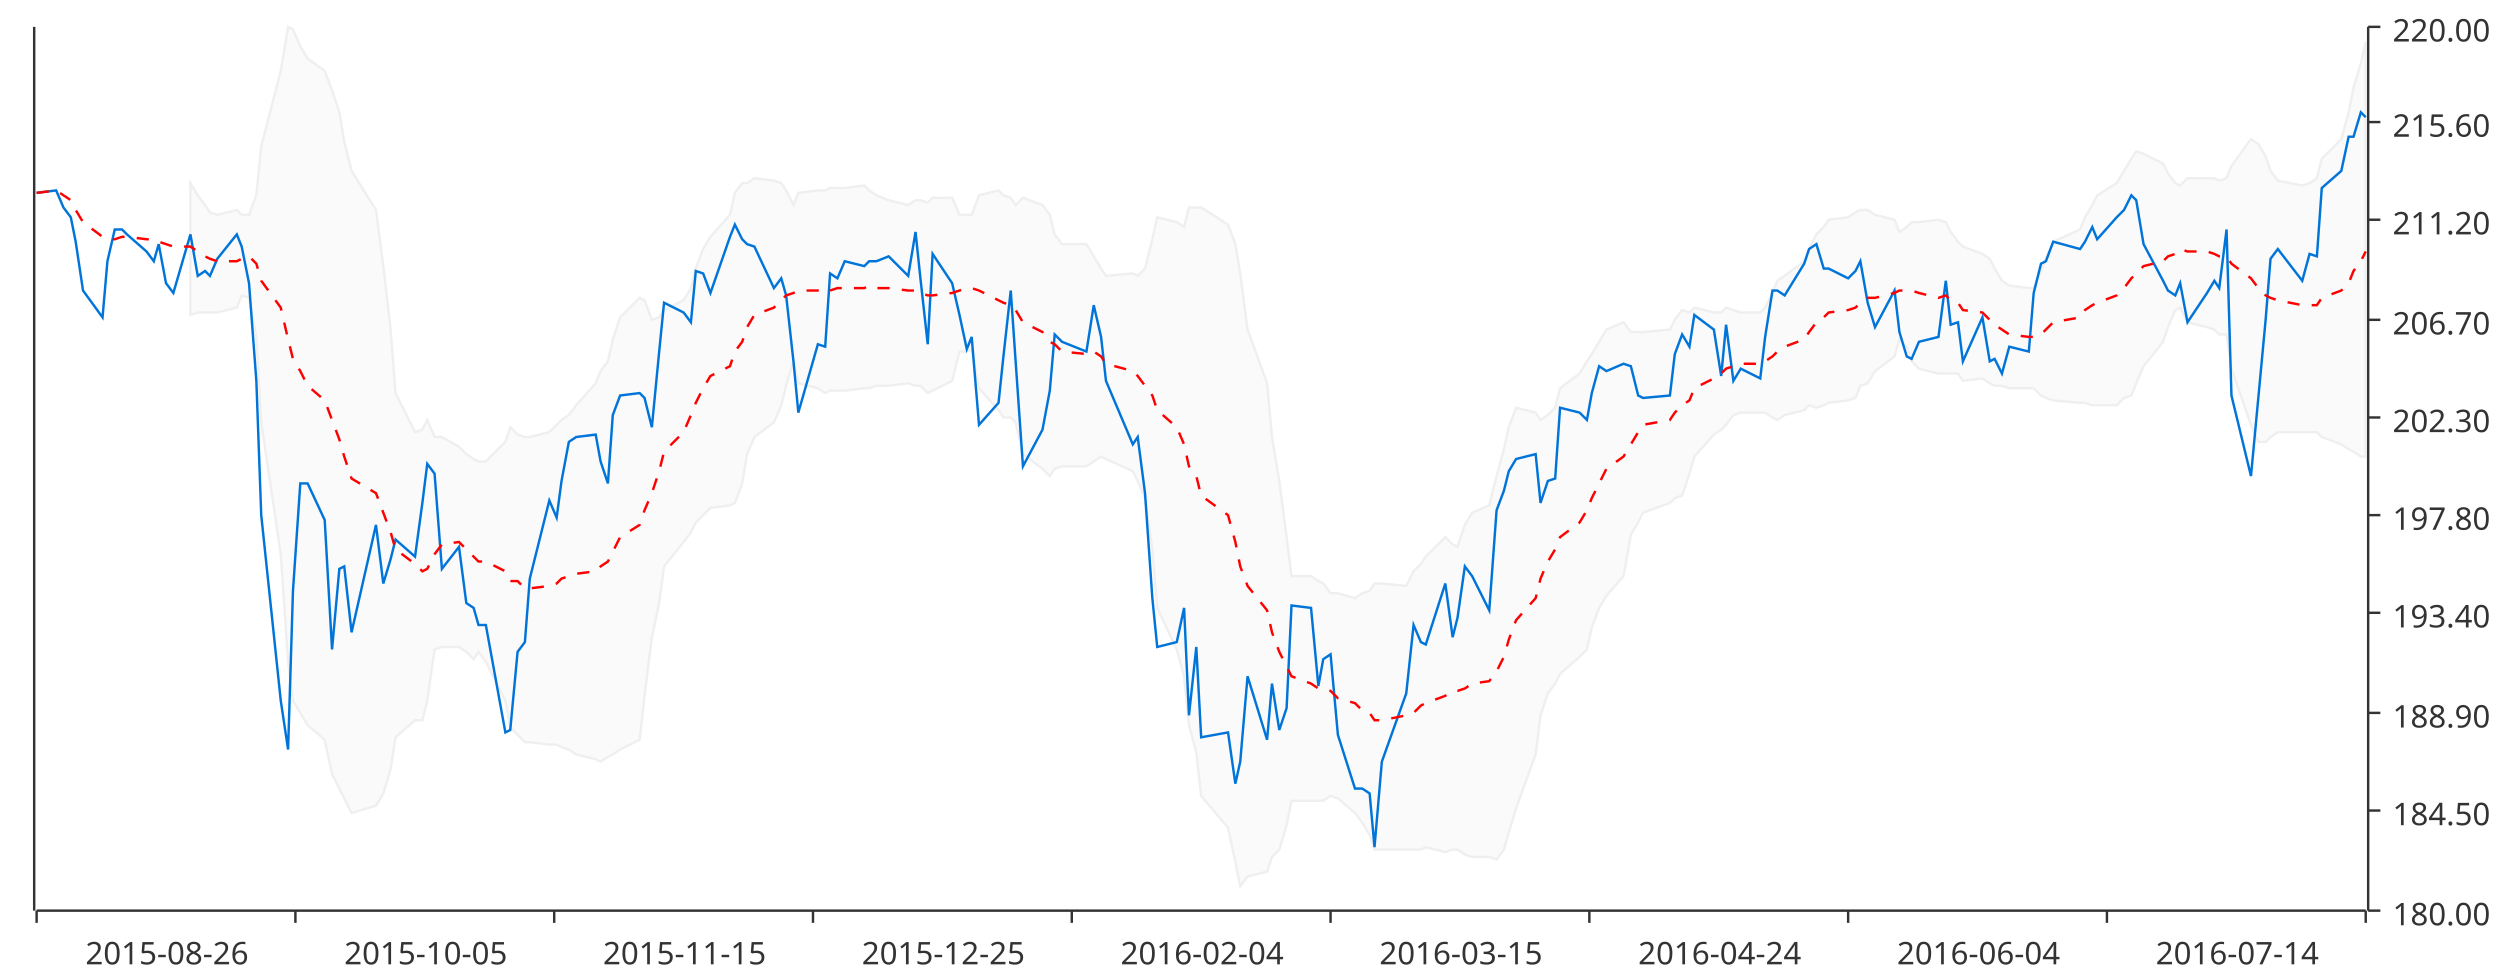
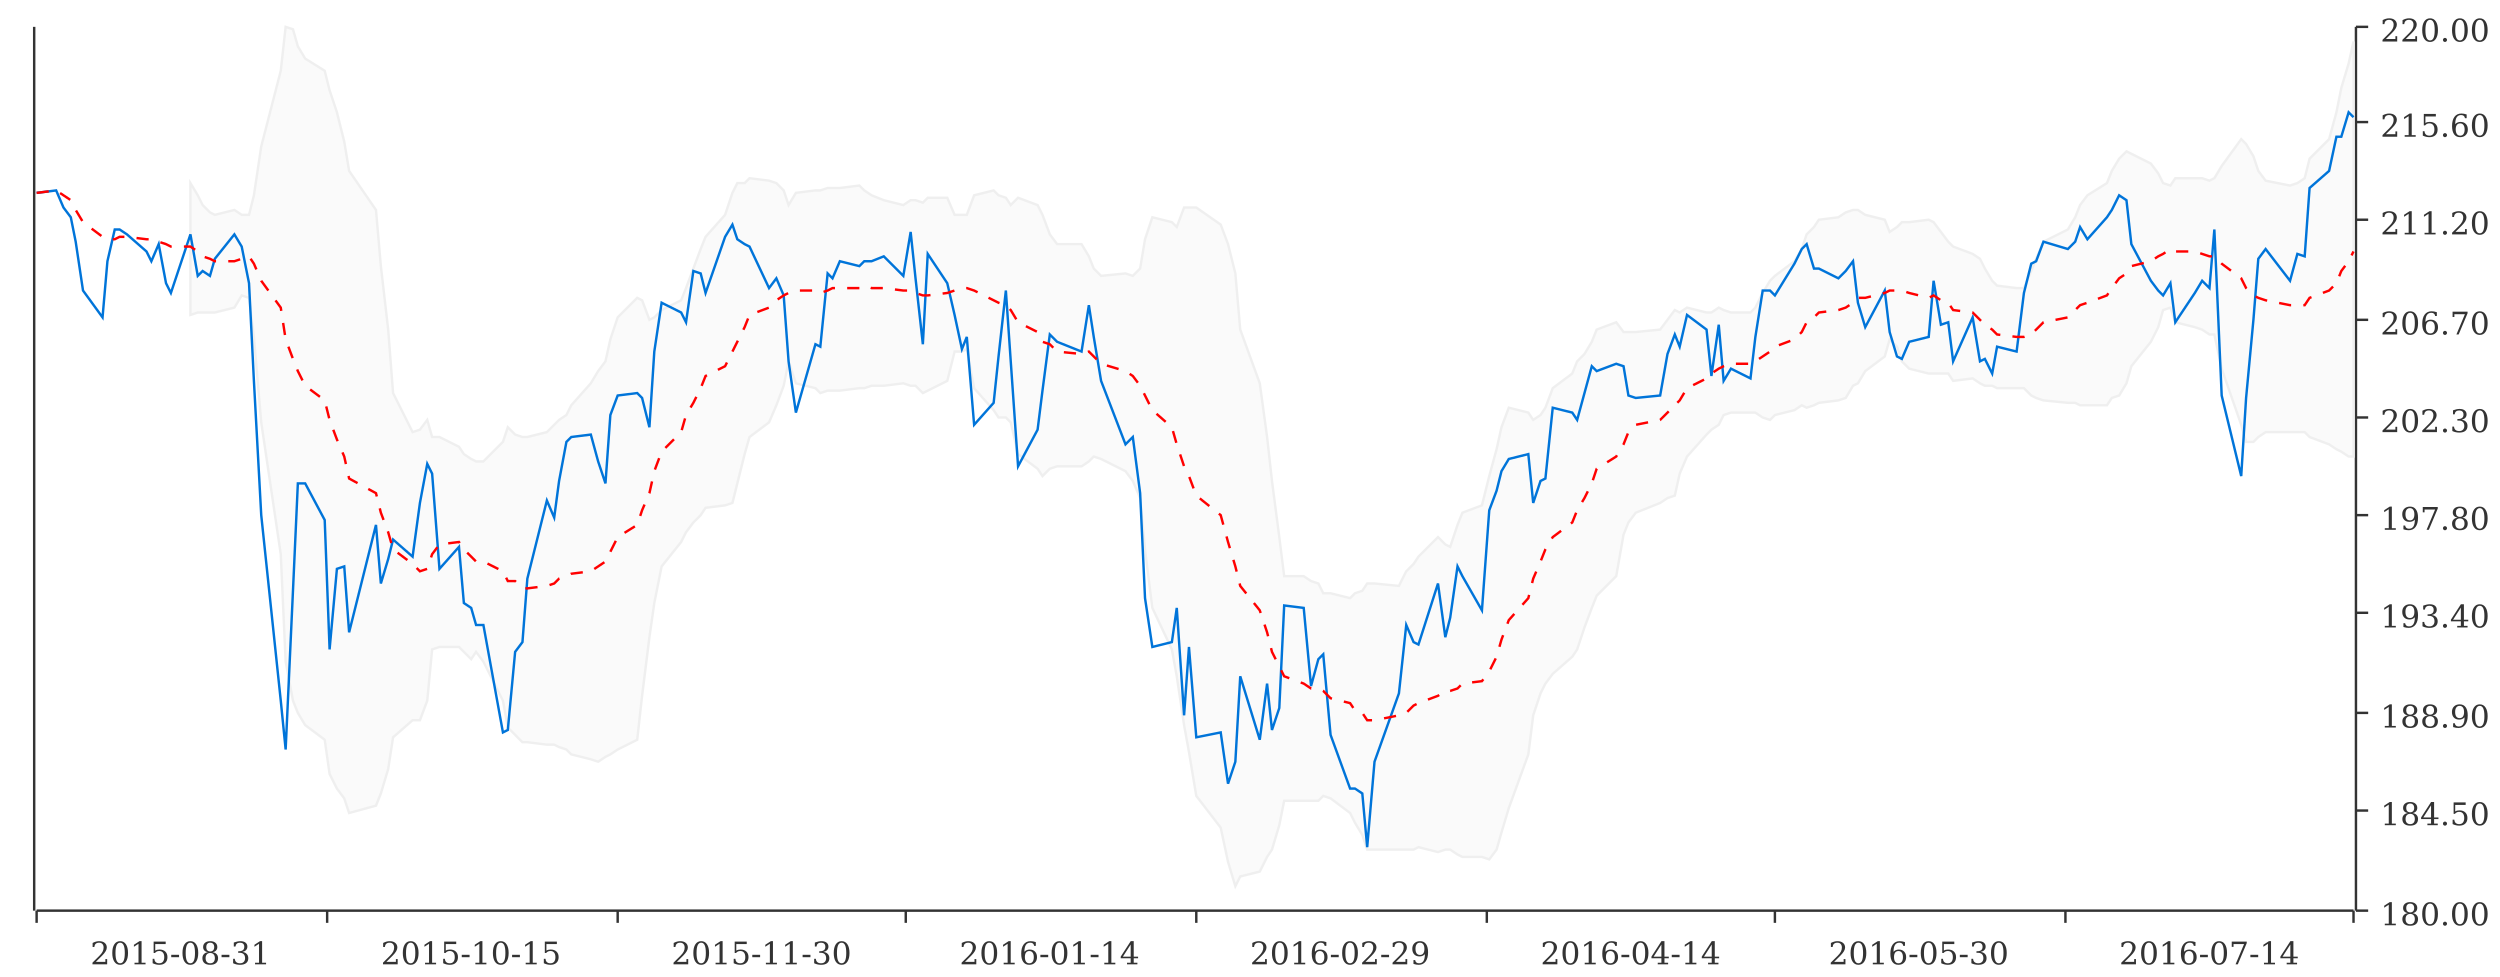
<svg xmlns="http://www.w3.org/2000/svg" width="1024" height="400">\n<path d="M 0 0 L 1024 0 L 1024 400 L 0 400 L 0 0" style="stroke-width:0;stroke:rgba(255,255,255,1.0);fill:rgba(255,255,255,1.0)" />
-   <path d="M 15 11 L 969 11 L 969 373 L 15 373 L 15 11" style="stroke-width:0;stroke:rgba(255,255,255,1.0);fill:rgba(255,255,255,1.0)" />
-   <path d="M 15 373 L 969 373" style="stroke-width:1;stroke:rgba(51,51,51,1.0);fill:none" />
+   <path d="M 15 11 L 964 11 L 964 373 L 15 373 L 15 11" style="stroke-width:0;stroke:rgba(255,255,255,1.0);fill:rgba(255,255,255,1.0)" />
+   <path d="M 15 373 L 964 373" style="stroke-width:1;stroke:rgba(51,51,51,1.0);fill:none" />
  <path d="M 15 373 L 15 378" style="stroke-width:1;stroke:rgba(51,51,51,1.0);fill:none" />
-   <path d="M 121 373 L 121 378" style="stroke-width:1;stroke:rgba(51,51,51,1.0);fill:none" />
-   <text x="35" y="395" style="stroke-width:0;stroke:none;fill:rgba(51,51,51,1.0);font-size:12.8px;font-family:'Arimo',sans-serif">2015-08-26</text>
-   <path d="M 227 373 L 227 378" style="stroke-width:1;stroke:rgba(51,51,51,1.0);fill:none" />
-   <text x="141" y="395" style="stroke-width:0;stroke:none;fill:rgba(51,51,51,1.0);font-size:12.8px;font-family:'Arimo',sans-serif">2015-10-05</text>
-   <path d="M 333 373 L 333 378" style="stroke-width:1;stroke:rgba(51,51,51,1.0);fill:none" />
-   <text x="247" y="395" style="stroke-width:0;stroke:none;fill:rgba(51,51,51,1.0);font-size:12.8px;font-family:'Arimo',sans-serif">2015-11-15</text>
-   <path d="M 439 373 L 439 378" style="stroke-width:1;stroke:rgba(51,51,51,1.0);fill:none" />
-   <text x="353" y="395" style="stroke-width:0;stroke:none;fill:rgba(51,51,51,1.0);font-size:12.8px;font-family:'Arimo',sans-serif">2015-12-25</text>
-   <path d="M 545 373 L 545 378" style="stroke-width:1;stroke:rgba(51,51,51,1.0);fill:none" />
-   <text x="459" y="395" style="stroke-width:0;stroke:none;fill:rgba(51,51,51,1.0);font-size:12.8px;font-family:'Arimo',sans-serif">2016-02-04</text>
-   <path d="M 651 373 L 651 378" style="stroke-width:1;stroke:rgba(51,51,51,1.0);fill:none" />
-   <text x="565" y="395" style="stroke-width:0;stroke:none;fill:rgba(51,51,51,1.0);font-size:12.8px;font-family:'Arimo',sans-serif">2016-03-15</text>
-   <path d="M 757 373 L 757 378" style="stroke-width:1;stroke:rgba(51,51,51,1.0);fill:none" />
-   <text x="671" y="395" style="stroke-width:0;stroke:none;fill:rgba(51,51,51,1.0);font-size:12.8px;font-family:'Arimo',sans-serif">2016-04-24</text>
-   <path d="M 863 373 L 863 378" style="stroke-width:1;stroke:rgba(51,51,51,1.0);fill:none" />
-   <text x="777" y="395" style="stroke-width:0;stroke:none;fill:rgba(51,51,51,1.0);font-size:12.8px;font-family:'Arimo',sans-serif">2016-06-04</text>
-   <path d="M 969 373 L 969 378" style="stroke-width:1;stroke:rgba(51,51,51,1.0);fill:none" />
-   <text x="883" y="395" style="stroke-width:0;stroke:none;fill:rgba(51,51,51,1.0);font-size:12.8px;font-family:'Arimo',sans-serif">2016-07-14</text>
-   <path d="M 121 373 L 121 11" style="stroke-width:0;stroke:none;fill:none" />
-   <path d="M 227 373 L 227 11" style="stroke-width:0;stroke:none;fill:none" />
-   <path d="M 333 373 L 333 11" style="stroke-width:0;stroke:none;fill:none" />
-   <path d="M 439 373 L 439 11" style="stroke-width:0;stroke:none;fill:none" />
-   <path d="M 545 373 L 545 11" style="stroke-width:0;stroke:none;fill:none" />
-   <path d="M 651 373 L 651 11" style="stroke-width:0;stroke:none;fill:none" />
-   <path d="M 757 373 L 757 11" style="stroke-width:0;stroke:none;fill:none" />
-   <path d="M 863 373 L 863 11" style="stroke-width:0;stroke:none;fill:none" />
-   <path d="M 970 373 L 970 11" style="stroke-width:1;stroke:rgba(51,51,51,1.0);fill:none" />
-   <path d="M 970 373 L 975 373" style="stroke-width:1;stroke:rgba(51,51,51,1.0);fill:none" />
-   <text x="980" y="379" style="stroke-width:0;stroke:none;fill:rgba(51,51,51,1.0);font-size:12.8px;font-family:'Arimo',sans-serif">180.00</text>
-   <path d="M 970 332 L 975 332" style="stroke-width:1;stroke:rgba(51,51,51,1.0);fill:none" />
-   <text x="980" y="338" style="stroke-width:0;stroke:none;fill:rgba(51,51,51,1.0);font-size:12.8px;font-family:'Arimo',sans-serif">184.50</text>
-   <path d="M 970 292 L 975 292" style="stroke-width:1;stroke:rgba(51,51,51,1.0);fill:none" />
-   <text x="980" y="298" style="stroke-width:0;stroke:none;fill:rgba(51,51,51,1.0);font-size:12.8px;font-family:'Arimo',sans-serif">188.90</text>
-   <path d="M 970 251 L 975 251" style="stroke-width:1;stroke:rgba(51,51,51,1.0);fill:none" />
-   <text x="980" y="257" style="stroke-width:0;stroke:none;fill:rgba(51,51,51,1.0);font-size:12.8px;font-family:'Arimo',sans-serif">193.40</text>
-   <path d="M 970 211 L 975 211" style="stroke-width:1;stroke:rgba(51,51,51,1.0);fill:none" />
-   <text x="980" y="217" style="stroke-width:0;stroke:none;fill:rgba(51,51,51,1.0);font-size:12.8px;font-family:'Arimo',sans-serif">197.80</text>
-   <path d="M 970 171 L 975 171" style="stroke-width:1;stroke:rgba(51,51,51,1.0);fill:none" />
-   <text x="980" y="177" style="stroke-width:0;stroke:none;fill:rgba(51,51,51,1.0);font-size:12.8px;font-family:'Arimo',sans-serif">202.30</text>
-   <path d="M 970 131 L 975 131" style="stroke-width:1;stroke:rgba(51,51,51,1.0);fill:none" />
-   <text x="980" y="137" style="stroke-width:0;stroke:none;fill:rgba(51,51,51,1.0);font-size:12.8px;font-family:'Arimo',sans-serif">206.70</text>
-   <path d="M 970 90 L 975 90" style="stroke-width:1;stroke:rgba(51,51,51,1.0);fill:none" />
-   <text x="980" y="96" style="stroke-width:0;stroke:none;fill:rgba(51,51,51,1.0);font-size:12.8px;font-family:'Arimo',sans-serif">211.20</text>
-   <path d="M 970 50 L 975 50" style="stroke-width:1;stroke:rgba(51,51,51,1.0);fill:none" />
-   <text x="980" y="56" style="stroke-width:0;stroke:none;fill:rgba(51,51,51,1.0);font-size:12.8px;font-family:'Arimo',sans-serif">215.60</text>
-   <path d="M 970 11 L 975 11" style="stroke-width:1;stroke:rgba(51,51,51,1.0);fill:none" />
-   <text x="980" y="17" style="stroke-width:0;stroke:none;fill:rgba(51,51,51,1.0);font-size:12.8px;font-family:'Arimo',sans-serif">220.00</text>
-   <path d="M 15 2002 L 969 2002" style="stroke-width:0;stroke:none;fill:none" />
-   <path d="M 15 332 L 969 332" style="stroke-width:0;stroke:none;fill:none" />
-   <path d="M 15 292 L 969 292" style="stroke-width:0;stroke:none;fill:none" />
-   <path d="M 15 251 L 969 251" style="stroke-width:0;stroke:none;fill:none" />
-   <path d="M 15 211 L 969 211" style="stroke-width:0;stroke:none;fill:none" />
-   <path d="M 15 171 L 969 171" style="stroke-width:0;stroke:none;fill:none" />
-   <path d="M 15 131 L 969 131" style="stroke-width:0;stroke:none;fill:none" />
-   <path d="M 15 90 L 969 90" style="stroke-width:0;stroke:none;fill:none" />
-   <path d="M 15 50 L 969 50" style="stroke-width:0;stroke:none;fill:none" />
+   <path d="M 134 373 L 134 378" style="stroke-width:1;stroke:rgba(51,51,51,1.0);fill:none" />
+   <text x="37" y="395" style="stroke-width:0;stroke:none;fill:rgba(51,51,51,1.0);font-size:12.8px;font-family:'DejaVu Serif',sans-serif">2015-08-31</text>
+   <path d="M 253 373 L 253 378" style="stroke-width:1;stroke:rgba(51,51,51,1.0);fill:none" />
+   <text x="156" y="395" style="stroke-width:0;stroke:none;fill:rgba(51,51,51,1.0);font-size:12.8px;font-family:'DejaVu Serif',sans-serif">2015-10-15</text>
+   <path d="M 371 373 L 371 378" style="stroke-width:1;stroke:rgba(51,51,51,1.0);fill:none" />
+   <text x="275" y="395" style="stroke-width:0;stroke:none;fill:rgba(51,51,51,1.0);font-size:12.8px;font-family:'DejaVu Serif',sans-serif">2015-11-30</text>
+   <path d="M 490 373 L 490 378" style="stroke-width:1;stroke:rgba(51,51,51,1.0);fill:none" />
+   <text x="393" y="395" style="stroke-width:0;stroke:none;fill:rgba(51,51,51,1.0);font-size:12.8px;font-family:'DejaVu Serif',sans-serif">2016-01-14</text>
+   <path d="M 609 373 L 609 378" style="stroke-width:1;stroke:rgba(51,51,51,1.0);fill:none" />
+   <text x="512" y="395" style="stroke-width:0;stroke:none;fill:rgba(51,51,51,1.0);font-size:12.8px;font-family:'DejaVu Serif',sans-serif">2016-02-29</text>
+   <path d="M 727 373 L 727 378" style="stroke-width:1;stroke:rgba(51,51,51,1.0);fill:none" />
+   <text x="631" y="395" style="stroke-width:0;stroke:none;fill:rgba(51,51,51,1.0);font-size:12.8px;font-family:'DejaVu Serif',sans-serif">2016-04-14</text>
+   <path d="M 846 373 L 846 378" style="stroke-width:1;stroke:rgba(51,51,51,1.0);fill:none" />
+   <text x="749" y="395" style="stroke-width:0;stroke:none;fill:rgba(51,51,51,1.0);font-size:12.8px;font-family:'DejaVu Serif',sans-serif">2016-05-30</text>
+   <path d="M 964 373 L 964 378" style="stroke-width:1;stroke:rgba(51,51,51,1.0);fill:none" />
+   <text x="868" y="395" style="stroke-width:0;stroke:none;fill:rgba(51,51,51,1.0);font-size:12.8px;font-family:'DejaVu Serif',sans-serif">2016-07-14</text>
+   <path d="M 134 373 L 134 11" style="stroke-width:0;stroke:none;fill:none" />
+   <path d="M 253 373 L 253 11" style="stroke-width:0;stroke:none;fill:none" />
+   <path d="M 371 373 L 371 11" style="stroke-width:0;stroke:none;fill:none" />
+   <path d="M 490 373 L 490 11" style="stroke-width:0;stroke:none;fill:none" />
+   <path d="M 609 373 L 609 11" style="stroke-width:0;stroke:none;fill:none" />
+   <path d="M 727 373 L 727 11" style="stroke-width:0;stroke:none;fill:none" />
+   <path d="M 846 373 L 846 11" style="stroke-width:0;stroke:none;fill:none" />
+   <path d="M 965 373 L 965 11" style="stroke-width:1;stroke:rgba(51,51,51,1.0);fill:none" />
+   <path d="M 965 373 L 970 373" style="stroke-width:1;stroke:rgba(51,51,51,1.0);fill:none" />
+   <text x="975" y="379" style="stroke-width:0;stroke:none;fill:rgba(51,51,51,1.0);font-size:12.8px;font-family:'DejaVu Serif',sans-serif">180.00</text>
+   <path d="M 965 332 L 970 332" style="stroke-width:1;stroke:rgba(51,51,51,1.0);fill:none" />
+   <text x="975" y="338" style="stroke-width:0;stroke:none;fill:rgba(51,51,51,1.0);font-size:12.8px;font-family:'DejaVu Serif',sans-serif">184.50</text>
+   <path d="M 965 292 L 970 292" style="stroke-width:1;stroke:rgba(51,51,51,1.0);fill:none" />
+   <text x="975" y="298" style="stroke-width:0;stroke:none;fill:rgba(51,51,51,1.0);font-size:12.8px;font-family:'DejaVu Serif',sans-serif">188.90</text>
+   <path d="M 965 251 L 970 251" style="stroke-width:1;stroke:rgba(51,51,51,1.0);fill:none" />
+   <text x="975" y="257" style="stroke-width:0;stroke:none;fill:rgba(51,51,51,1.0);font-size:12.8px;font-family:'DejaVu Serif',sans-serif">193.40</text>
+   <path d="M 965 211 L 970 211" style="stroke-width:1;stroke:rgba(51,51,51,1.0);fill:none" />
+   <text x="975" y="217" style="stroke-width:0;stroke:none;fill:rgba(51,51,51,1.0);font-size:12.8px;font-family:'DejaVu Serif',sans-serif">197.80</text>
+   <path d="M 965 171 L 970 171" style="stroke-width:1;stroke:rgba(51,51,51,1.0);fill:none" />
+   <text x="975" y="177" style="stroke-width:0;stroke:none;fill:rgba(51,51,51,1.0);font-size:12.8px;font-family:'DejaVu Serif',sans-serif">202.30</text>
+   <path d="M 965 131 L 970 131" style="stroke-width:1;stroke:rgba(51,51,51,1.0);fill:none" />
+   <text x="975" y="137" style="stroke-width:0;stroke:none;fill:rgba(51,51,51,1.0);font-size:12.8px;font-family:'DejaVu Serif',sans-serif">206.70</text>
+   <path d="M 965 90 L 970 90" style="stroke-width:1;stroke:rgba(51,51,51,1.0);fill:none" />
+   <text x="975" y="96" style="stroke-width:0;stroke:none;fill:rgba(51,51,51,1.0);font-size:12.8px;font-family:'DejaVu Serif',sans-serif">211.20</text>
+   <path d="M 965 50 L 970 50" style="stroke-width:1;stroke:rgba(51,51,51,1.0);fill:none" />
+   <text x="975" y="56" style="stroke-width:0;stroke:none;fill:rgba(51,51,51,1.0);font-size:12.8px;font-family:'DejaVu Serif',sans-serif">215.60</text>
+   <path d="M 965 11 L 970 11" style="stroke-width:1;stroke:rgba(51,51,51,1.0);fill:none" />
+   <text x="975" y="17" style="stroke-width:0;stroke:none;fill:rgba(51,51,51,1.0);font-size:12.8px;font-family:'DejaVu Serif',sans-serif">220.00</text>
+   <path d="M 15 2002 L 964 2002" style="stroke-width:0;stroke:none;fill:none" />
+   <path d="M 15 332 L 964 332" style="stroke-width:0;stroke:none;fill:none" />
+   <path d="M 15 292 L 964 292" style="stroke-width:0;stroke:none;fill:none" />
+   <path d="M 15 251 L 964 251" style="stroke-width:0;stroke:none;fill:none" />
+   <path d="M 15 211 L 964 211" style="stroke-width:0;stroke:none;fill:none" />
+   <path d="M 15 171 L 964 171" style="stroke-width:0;stroke:none;fill:none" />
+   <path d="M 15 131 L 964 131" style="stroke-width:0;stroke:none;fill:none" />
+   <path d="M 15 90 L 964 90" style="stroke-width:0;stroke:none;fill:none" />
+   <path d="M 15 50 L 964 50" style="stroke-width:0;stroke:none;fill:none" />
  <path d="M 14 373 L 14 11" style="stroke-width:1;stroke:rgba(51,51,51,1.0);fill:none" />
  <path d="M 14 -9223372036854775435 L 9 -9223372036854775435" style="stroke-width:1;stroke:rgba(51,51,51,1.0);fill:none" />
  <text x="-22" y="-9223372036854775429" style="stroke-width:0;stroke:none;fill:rgba(51,51,51,1.0);font-size:12.8px;font-family:'Roboto Medium',sans-serif">0.00</text>
  <path d="M 14 -9223372036854775435 L 9 -9223372036854775435" style="stroke-width:1;stroke:rgba(51,51,51,1.0);fill:none" />
  <text x="-22" y="-9223372036854775429" style="stroke-width:0;stroke:none;fill:rgba(51,51,51,1.0);font-size:12.8px;font-family:'Roboto Medium',sans-serif">0.00</text>
  <path d="M 14 -9223372036854775435 L 9 -9223372036854775435" style="stroke-width:1;stroke:rgba(51,51,51,1.0);fill:none" />
  <text x="-22" y="-9223372036854775429" style="stroke-width:0;stroke:none;fill:rgba(51,51,51,1.0);font-size:12.8px;font-family:'Roboto Medium',sans-serif">0.00</text>
  <path d="M 14 -9223372036854775435 L 9 -9223372036854775435" style="stroke-width:1;stroke:rgba(51,51,51,1.0);fill:none" />
  <text x="-22" y="-9223372036854775429" style="stroke-width:0;stroke:none;fill:rgba(51,51,51,1.0);font-size:12.8px;font-family:'Roboto Medium',sans-serif">0.00</text>
  <path d="M 14 -9223372036854775435 L 9 -9223372036854775435" style="stroke-width:1;stroke:rgba(51,51,51,1.0);fill:none" />
  <text x="-22" y="-9223372036854775429" style="stroke-width:0;stroke:none;fill:rgba(51,51,51,1.0);font-size:12.8px;font-family:'Roboto Medium',sans-serif">0.00</text>
  <path d="M 14 -9223372036854775435 L 9 -9223372036854775435" style="stroke-width:1;stroke:rgba(51,51,51,1.0);fill:none" />
  <text x="-22" y="-9223372036854775429" style="stroke-width:0;stroke:none;fill:rgba(51,51,51,1.0);font-size:12.8px;font-family:'Roboto Medium',sans-serif">0.00</text>
  <path d="M 14 -9223372036854775435 L 9 -9223372036854775435" style="stroke-width:1;stroke:rgba(51,51,51,1.0);fill:none" />
  <text x="-22" y="-9223372036854775429" style="stroke-width:0;stroke:none;fill:rgba(51,51,51,1.0);font-size:12.8px;font-family:'Roboto Medium',sans-serif">0.00</text>
  <path d="M 14 -9223372036854775435 L 9 -9223372036854775435" style="stroke-width:1;stroke:rgba(51,51,51,1.0);fill:none" />
  <text x="-22" y="-9223372036854775429" style="stroke-width:0;stroke:none;fill:rgba(51,51,51,1.0);font-size:12.8px;font-family:'Roboto Medium',sans-serif">0.00</text>
  <path d="M 14 -9223372036854775435 L 9 -9223372036854775435" style="stroke-width:1;stroke:rgba(51,51,51,1.0);fill:none" />
  <text x="-22" y="-9223372036854775429" style="stroke-width:0;stroke:none;fill:rgba(51,51,51,1.0);font-size:12.8px;font-family:'Roboto Medium',sans-serif">0.00</text>
  <path d="M 14 -9223372036854775435 L 9 -9223372036854775435" style="stroke-width:1;stroke:rgba(51,51,51,1.0);fill:none" />
  <text x="-22" y="-9223372036854775429" style="stroke-width:0;stroke:none;fill:rgba(51,51,51,1.0);font-size:12.8px;font-family:'Roboto Medium',sans-serif">0.00</text>
-   <path d="M 15 -9223372036854775435 L 969 -9223372036854775435" style="stroke-width:0;stroke:none;fill:none" />
-   <path d="M 15 -9223372036854775435 L 969 -9223372036854775435" style="stroke-width:0;stroke:none;fill:none" />
-   <path d="M 15 -9223372036854775435 L 969 -9223372036854775435" style="stroke-width:0;stroke:none;fill:none" />
-   <path d="M 15 -9223372036854775435 L 969 -9223372036854775435" style="stroke-width:0;stroke:none;fill:none" />
-   <path d="M 15 -9223372036854775435 L 969 -9223372036854775435" style="stroke-width:0;stroke:none;fill:none" />
-   <path d="M 15 -9223372036854775435 L 969 -9223372036854775435" style="stroke-width:0;stroke:none;fill:none" />
-   <path d="M 15 -9223372036854775435 L 969 -9223372036854775435" style="stroke-width:0;stroke:none;fill:none" />
-   <path d="M 15 -9223372036854775435 L 969 -9223372036854775435" style="stroke-width:0;stroke:none;fill:none" />
-   <path d="M 15 -9223372036854775435 L 969 -9223372036854775435" style="stroke-width:0;stroke:none;fill:none" />
-   <path d="M 15 79 M 23 77 M 26 74 M 29 73 M 31 70 M 34 63 M 42 59 M 44 62 M 47 64 M 50 65 M 52 66 M 60 68 M 63 69 M 65 71 M 68 71 M 71 72 M 78 75 L 81 80 L 84 84 L 86 87 L 89 88 L 97 86 L 99 88 L 102 88 L 105 80 L 107 60 L 115 29 L 118 11 L 120 12 L 123 19 L 126 24 L 133 29 L 136 37 L 139 46 L 141 58 L 144 70 L 154 86 L 157 109 L 160 135 L 162 161 L 170 177 L 173 176 L 175 172 L 178 179 L 181 179 L 188 183 L 191 186 L 194 188 L 196 189 L 199 189 L 207 181 L 209 175 L 212 178 L 215 179 L 217 179 L 225 177 L 228 174 L 230 172 L 233 170 L 236 166 L 244 157 L 246 152 L 249 148 L 251 139 L 254 130 L 262 122 L 264 123 L 267 131 L 270 130 L 272 127 L 280 123 L 283 118 L 285 110 L 288 102 L 291 97 L 299 88 L 301 79 L 304 75 L 306 75 L 309 73 L 317 74 L 320 75 L 322 78 L 325 84 L 327 79 L 335 78 L 338 78 L 340 77 L 343 77 L 346 77 L 354 76 L 356 78 L 359 80 L 364 82 L 372 84 L 375 82 L 377 82 L 380 83 L 382 81 L 390 81 L 393 88 L 396 88 L 398 88 L 401 80 L 409 78 L 411 80 L 414 81 L 416 84 L 419 81 L 427 84 L 430 88 L 432 96 L 435 100 L 445 100 L 448 105 L 451 110 L 453 113 L 464 112 L 466 113 L 469 110 L 472 98 L 474 89 L 482 91 L 485 93 L 487 85 L 490 85 L 492 85 L 503 92 L 506 100 L 508 112 L 511 135 L 519 157 L 521 179 L 524 197 L 527 220 L 529 236 L 537 236 L 540 238 L 542 239 L 545 243 L 548 243 L 555 245 L 558 243 L 561 242 L 563 239 L 566 239 L 576 240 L 579 234 L 582 231 L 584 228 L 592 220 L 595 223 L 597 224 L 600 215 L 603 210 L 610 207 L 613 195 L 616 184 L 618 175 L 621 167 L 629 169 L 631 172 L 634 170 L 637 167 L 639 159 L 647 153 L 650 148 L 652 145 L 655 140 L 658 135 L 665 132 L 668 136 L 671 136 L 673 136 L 684 135 L 686 131 L 689 127 L 692 128 L 694 126 L 702 128 L 705 128 L 707 126 L 710 127 L 713 128 L 721 128 L 723 126 L 726 120 L 728 115 L 731 113 L 739 107 L 741 102 L 744 96 L 747 93 L 749 90 L 757 89 L 760 87 L 762 86 L 765 86 L 768 88 L 776 90 L 778 95 L 781 93 L 783 91 L 786 91 L 794 90 L 797 91 L 799 95 L 802 99 L 804 101 L 812 104 L 815 106 L 817 110 L 820 115 L 823 117 L 831 118 L 833 118 L 836 111 L 838 106 L 841 99 L 852 94 L 854 89 L 857 84 L 859 80 L 867 75 L 870 70 L 873 65 L 875 62 L 878 63 L 886 67 L 888 71 L 891 75 L 893 76 L 896 73 L 904 73 L 907 73 L 909 74 L 912 73 L 914 68 L 922 57 L 925 59 L 928 64 L 930 70 L 933 74 L 943 76 L 946 75 L 949 73 L 951 65 L 959 57 L 962 46 L 964 36 L 967 26 L 969 17 L 969 187 L 969 187 L 967 187 L 964 185 L 962 184 L 959 182 L 951 179 L 949 177 L 946 177 L 943 177 L 933 177 L 930 179 L 928 181 L 925 181 L 922 174 L 914 151 L 912 137 L 909 137 L 907 135 L 904 134 L 896 132 L 893 126 L 891 127 L 888 134 L 886 140 L 878 150 L 875 157 L 873 162 L 870 163 L 867 166 L 859 166 L 857 166 L 854 165 L 852 165 L 841 164 L 838 163 L 836 162 L 833 159 L 831 159 L 823 159 L 820 158 L 817 158 L 815 157 L 812 155 L 804 156 L 802 153 L 799 153 L 797 153 L 794 153 L 786 151 L 783 148 L 781 142 L 778 139 L 776 146 L 768 152 L 765 157 L 762 158 L 760 163 L 757 164 L 749 165 L 747 166 L 744 167 L 741 166 L 739 168 L 731 170 L 728 172 L 726 171 L 723 169 L 721 169 L 713 169 L 710 170 L 707 174 L 705 176 L 702 178 L 694 187 L 692 194 L 689 203 L 686 204 L 684 206 L 673 210 L 671 214 L 668 219 L 665 236 L 658 244 L 655 249 L 652 257 L 650 266 L 647 269 L 639 276 L 637 280 L 634 284 L 631 293 L 629 309 L 621 331 L 618 341 L 616 348 L 613 352 L 610 351 L 603 351 L 600 350 L 597 348 L 595 348 L 592 349 L 584 347 L 582 348 L 579 348 L 576 348 L 566 348 L 563 348 L 561 342 L 558 337 L 555 333 L 548 327 L 545 326 L 542 328 L 540 328 L 537 328 L 529 328 L 527 338 L 524 348 L 521 351 L 519 357 L 511 359 L 508 363 L 506 353 L 503 339 L 492 326 L 490 308 L 487 297 L 485 277 L 482 266 L 474 249 L 472 225 L 469 204 L 466 197 L 464 193 L 453 188 L 451 187 L 448 189 L 445 191 L 435 191 L 432 192 L 430 195 L 427 192 L 419 186 L 416 173 L 414 171 L 411 171 L 409 168 L 401 159 L 398 143 L 396 144 L 393 144 L 390 156 L 382 160 L 380 161 L 377 158 L 375 158 L 372 157 L 364 158 L 359 158 L 356 159 L 354 159 L 346 160 L 343 160 L 340 160 L 338 161 L 335 159 L 327 157 L 325 148 L 322 158 L 320 166 L 317 173 L 309 179 L 306 186 L 304 198 L 301 206 L 299 207 L 291 208 L 288 211 L 285 214 L 283 218 L 280 222 L 272 232 L 270 247 L 267 261 L 264 285 L 262 303 L 254 307 L 251 309 L 249 310 L 246 312 L 244 311 L 236 309 L 233 307 L 230 306 L 228 305 L 225 305 L 217 304 L 215 304 L 212 301 L 209 298 L 207 287 L 199 271 L 196 267 L 194 270 L 191 267 L 188 265 L 181 265 L 178 266 L 175 287 L 173 295 L 170 295 L 162 302 L 160 315 L 157 325 L 154 330 L 144 333 L 141 327 L 139 323 L 136 317 L 133 303 L 126 297 L 123 292 L 120 287 L 118 271 L 115 227 L 107 173 L 105 138 L 102 122 L 99 121 L 97 126 L 89 128 L 86 128 L 84 128 L 81 128 L 78 129 Z" style="stroke-width:1;stroke:rgba(239,239,239,1.0);fill:rgba(239,239,239,0.3)" />
-   <path d="M 15 79 L 23 78 L 26 85 L 29 89 L 31 99 L 34 119 L 42 130 L 44 107 L 47 94 L 50 94 L 52 96 L 60 103 L 63 107 L 65 100 L 68 116 L 71 120 L 78 96 L 81 113 L 84 111 L 86 113 L 89 106 L 97 96 L 99 101 L 102 116 L 105 156 L 107 211 L 115 287 L 118 307 L 120 242 L 123 198 L 126 198 L 133 213 L 136 266 L 139 233 L 141 232 L 144 259 L 154 215 L 157 239 L 160 229 L 162 221 L 170 228 L 173 206 L 175 190 L 178 194 L 181 233 L 188 224 L 191 247 L 194 249 L 196 256 L 199 256 L 207 300 L 209 299 L 212 267 L 215 263 L 217 237 L 225 205 L 228 212 L 230 197 L 233 181 L 236 179 L 244 178 L 246 189 L 249 198 L 251 170 L 254 162 L 262 161 L 264 163 L 267 175 L 270 144 L 272 124 L 280 128 L 283 132 L 285 111 L 288 112 L 291 120 L 299 97 L 301 92 L 304 98 L 306 100 L 309 101 L 317 118 L 320 114 L 322 121 L 325 148 L 327 169 L 335 141 L 338 142 L 340 112 L 343 114 L 346 107 L 354 109 L 356 107 L 359 107 L 364 105 L 372 113 L 375 95 L 377 114 L 380 141 L 382 104 L 390 116 L 393 129 L 396 143 L 398 138 L 401 174 L 409 165 L 411 146 L 414 119 L 416 148 L 419 191 L 427 176 L 430 160 L 432 137 L 435 140 L 445 144 L 448 125 L 451 138 L 453 156 L 464 182 L 466 179 L 469 202 L 472 245 L 474 265 L 482 263 L 485 249 L 487 293 L 490 265 L 492 302 L 503 300 L 506 321 L 508 312 L 511 277 L 519 303 L 521 280 L 524 299 L 527 290 L 529 248 L 537 249 L 540 281 L 542 270 L 545 268 L 548 301 L 555 323 L 558 323 L 561 325 L 563 347 L 566 312 L 576 284 L 579 256 L 582 263 L 584 264 L 592 239 L 595 261 L 597 253 L 600 232 L 603 236 L 610 250 L 613 209 L 616 201 L 618 193 L 621 188 L 629 186 L 631 206 L 634 197 L 637 196 L 639 167 L 647 169 L 650 172 L 652 161 L 655 150 L 658 152 L 665 149 L 668 150 L 671 162 L 673 163 L 684 162 L 686 145 L 689 137 L 692 142 L 694 129 L 702 135 L 705 154 L 707 133 L 710 156 L 713 151 L 721 155 L 723 138 L 726 119 L 728 119 L 731 121 L 739 108 L 741 102 L 744 100 L 747 110 L 749 110 L 757 114 L 760 111 L 762 107 L 765 124 L 768 134 L 776 119 L 778 136 L 781 146 L 783 147 L 786 140 L 794 138 L 797 115 L 799 133 L 802 132 L 804 148 L 812 130 L 815 148 L 817 147 L 820 153 L 823 142 L 831 144 L 833 120 L 836 108 L 838 107 L 841 99 L 852 102 L 854 99 L 857 93 L 859 98 L 867 89 L 870 86 L 873 80 L 875 82 L 878 100 L 886 115 L 888 119 L 891 121 L 893 116 L 896 132 L 904 120 L 907 115 L 909 118 L 912 94 L 914 162 L 922 195 L 925 163 L 928 131 L 930 106 L 933 102 L 943 115 L 946 104 L 949 105 L 951 77 L 959 70 L 962 56 L 964 56 L 967 46 L 969 48" style="stroke-width:1;stroke:rgba(0,116,217,1.0);fill:none" />
-   <path stroke-dasharray="5.0, 5.0" d="M 15 79 L 23 78 L 26 80 L 29 82 L 31 86 L 34 91 L 42 97 L 44 98 L 47 98 L 50 97 L 52 97 L 60 98 L 63 98 L 65 99 L 68 100 L 71 101 L 78 101 L 81 103 L 84 105 L 86 106 L 89 107 L 97 107 L 99 106 L 102 105 L 105 108 L 107 115 L 115 126 L 118 139 L 120 147 L 123 152 L 126 158 L 133 164 L 136 172 L 139 180 L 141 187 L 144 196 L 154 202 L 157 210 L 160 218 L 162 225 L 170 231 L 173 234 L 175 233 L 178 227 L 181 223 L 188 222 L 191 225 L 194 228 L 196 230 L 199 230 L 207 234 L 209 238 L 212 238 L 215 241 L 217 241 L 225 240 L 228 239 L 230 237 L 233 236 L 236 235 L 244 234 L 246 232 L 249 230 L 251 226 L 254 220 L 262 215 L 264 209 L 267 202 L 270 193 L 272 185 L 280 177 L 283 170 L 285 165 L 288 159 L 291 154 L 299 150 L 301 144 L 304 140 L 306 134 L 309 129 L 317 126 L 320 123 L 322 121 L 325 120 L 327 119 L 335 119 L 338 120 L 340 119 L 343 118 L 346 118 L 354 118 L 356 117 L 359 118 L 364 118 L 372 119 L 375 119 L 377 120 L 380 121 L 382 121 L 390 120 L 393 119 L 396 118 L 398 118 L 401 119 L 409 123 L 411 124 L 414 125 L 416 127 L 419 132 L 427 136 L 430 140 L 432 141 L 435 144 L 445 145 L 448 144 L 451 146 L 453 149 L 464 152 L 466 154 L 469 158 L 472 162 L 474 168 L 482 175 L 485 182 L 487 191 L 490 195 L 492 203 L 503 211 L 506 222 L 508 232 L 511 240 L 519 250 L 521 259 L 524 267 L 527 273 L 529 277 L 537 280 L 540 282 L 542 282 L 545 283 L 548 286 L 555 288 L 558 291 L 561 292 L 563 295 L 566 295 L 576 293 L 579 292 L 582 289 L 584 288 L 592 285 L 595 283 L 597 283 L 600 282 L 603 280 L 610 279 L 613 275 L 616 269 L 618 262 L 621 254 L 629 245 L 631 237 L 634 230 L 637 225 L 639 220 L 647 214 L 650 209 L 652 204 L 655 198 L 658 192 L 665 187 L 668 182 L 671 177 L 673 174 L 684 172 L 686 169 L 689 166 L 692 164 L 694 159 L 702 155 L 705 153 L 707 151 L 710 150 L 713 149 L 721 149 L 723 148 L 726 146 L 728 144 L 731 142 L 739 139 L 741 136 L 744 132 L 747 130 L 749 128 L 757 127 L 760 126 L 762 124 L 765 122 L 768 122 L 776 120 L 778 119 L 781 119 L 783 119 L 786 120 L 794 122 L 797 121 L 799 123 L 802 124 L 804 127 L 812 128 L 815 131 L 817 133 L 820 135 L 823 137 L 831 138 L 833 138 L 836 137 L 838 135 L 841 132 L 852 130 L 854 127 L 857 125 L 859 124 L 867 121 L 870 118 L 873 114 L 875 112 L 878 109 L 886 107 L 888 105 L 891 104 L 893 102 L 896 103 L 904 103 L 907 104 L 909 105 L 912 105 L 914 108 L 922 114 L 925 118 L 928 121 L 930 122 L 933 123 L 943 125 L 946 125 L 949 125 L 951 122 L 959 119 L 962 116 L 964 111 L 967 107 L 969 103" style="stroke-width:1;stroke:rgba(255,0,0,1.0);fill:none" />
+   <path d="M 15 -9223372036854775435 L 964 -9223372036854775435" style="stroke-width:0;stroke:none;fill:none" />
+   <path d="M 15 -9223372036854775435 L 964 -9223372036854775435" style="stroke-width:0;stroke:none;fill:none" />
+   <path d="M 15 -9223372036854775435 L 964 -9223372036854775435" style="stroke-width:0;stroke:none;fill:none" />
+   <path d="M 15 -9223372036854775435 L 964 -9223372036854775435" style="stroke-width:0;stroke:none;fill:none" />
+   <path d="M 15 -9223372036854775435 L 964 -9223372036854775435" style="stroke-width:0;stroke:none;fill:none" />
+   <path d="M 15 -9223372036854775435 L 964 -9223372036854775435" style="stroke-width:0;stroke:none;fill:none" />
+   <path d="M 15 -9223372036854775435 L 964 -9223372036854775435" style="stroke-width:0;stroke:none;fill:none" />
+   <path d="M 15 -9223372036854775435 L 964 -9223372036854775435" style="stroke-width:0;stroke:none;fill:none" />
+   <path d="M 15 -9223372036854775435 L 964 -9223372036854775435" style="stroke-width:0;stroke:none;fill:none" />
+   <path d="M 15 79 M 23 77 M 26 74 M 29 73 M 31 70 M 34 63 M 42 59 M 44 62 M 47 64 M 49 65 M 52 66 M 60 68 M 62 69 M 65 71 M 68 71 M 70 72 M 78 75 L 81 80 L 83 84 L 86 87 L 88 88 L 96 86 L 99 88 L 102 88 L 104 80 L 107 60 L 115 29 L 117 11 L 120 12 L 122 19 L 125 24 L 133 29 L 135 37 L 138 46 L 141 58 L 143 70 L 154 86 L 156 109 L 159 135 L 161 161 L 169 177 L 172 176 L 175 172 L 177 179 L 180 179 L 188 183 L 190 186 L 193 188 L 195 189 L 198 189 L 206 181 L 208 175 L 211 178 L 214 179 L 216 179 L 224 177 L 227 174 L 229 172 L 232 170 L 234 166 L 242 157 L 245 152 L 248 148 L 250 139 L 253 130 L 261 122 L 263 123 L 266 131 L 268 130 L 271 127 L 279 123 L 281 118 L 284 110 L 287 102 L 289 97 L 297 88 L 300 79 L 302 75 L 305 75 L 307 73 L 315 74 L 318 75 L 321 78 L 323 84 L 326 79 L 334 78 L 336 78 L 339 77 L 341 77 L 344 77 L 352 76 L 354 78 L 357 80 L 362 82 L 370 84 L 373 82 L 375 82 L 378 83 L 380 81 L 388 81 L 391 88 L 394 88 L 396 88 L 399 80 L 407 78 L 409 80 L 412 81 L 414 84 L 417 81 L 425 84 L 427 88 L 430 96 L 433 100 L 443 100 L 446 105 L 448 110 L 451 113 L 461 112 L 464 113 L 467 110 L 469 98 L 472 89 L 480 91 L 482 93 L 485 85 L 487 85 L 490 85 L 500 92 L 503 100 L 506 112 L 508 135 L 516 157 L 519 179 L 521 197 L 524 220 L 526 236 L 534 236 L 537 238 L 540 239 L 542 243 L 545 243 L 553 245 L 555 243 L 558 242 L 560 239 L 563 239 L 573 240 L 576 234 L 579 231 L 581 228 L 589 220 L 592 223 L 594 224 L 597 215 L 599 210 L 607 207 L 610 195 L 613 184 L 615 175 L 618 167 L 626 169 L 628 172 L 631 170 L 633 167 L 636 159 L 644 153 L 646 148 L 649 145 L 652 140 L 654 135 L 662 132 L 665 136 L 667 136 L 670 136 L 680 135 L 683 131 L 686 127 L 688 128 L 691 126 L 699 128 L 701 128 L 704 126 L 706 127 L 709 128 L 717 128 L 719 126 L 722 120 L 725 115 L 727 113 L 735 107 L 738 102 L 740 96 L 743 93 L 745 90 L 753 89 L 756 87 L 759 86 L 761 86 L 764 88 L 772 90 L 774 95 L 777 93 L 779 91 L 782 91 L 790 90 L 792 91 L 795 95 L 798 99 L 800 101 L 808 104 L 811 106 L 813 110 L 816 115 L 818 117 L 826 118 L 829 118 L 832 111 L 834 106 L 837 99 L 847 94 L 850 89 L 852 84 L 855 80 L 863 75 L 865 70 L 868 65 L 871 62 L 873 63 L 881 67 L 884 71 L 886 75 L 889 76 L 891 73 L 899 73 L 902 73 L 905 74 L 907 73 L 910 68 L 918 57 L 920 59 L 923 64 L 925 70 L 928 74 L 938 76 L 941 75 L 944 73 L 946 65 L 954 57 L 957 46 L 959 36 L 962 26 L 964 17 L 964 187 L 964 187 L 962 187 L 959 185 L 957 184 L 954 182 L 946 179 L 944 177 L 941 177 L 938 177 L 928 177 L 925 179 L 923 181 L 920 181 L 918 174 L 910 151 L 907 137 L 905 137 L 902 135 L 899 134 L 891 132 L 889 126 L 886 127 L 884 134 L 881 140 L 873 150 L 871 157 L 868 162 L 865 163 L 863 166 L 855 166 L 852 166 L 850 165 L 847 165 L 837 164 L 834 163 L 832 162 L 829 159 L 826 159 L 818 159 L 816 158 L 813 158 L 811 157 L 808 155 L 800 156 L 798 153 L 795 153 L 792 153 L 790 153 L 782 151 L 779 148 L 777 142 L 774 139 L 772 146 L 764 152 L 761 157 L 759 158 L 756 163 L 753 164 L 745 165 L 743 166 L 740 167 L 738 166 L 735 168 L 727 170 L 725 172 L 722 171 L 719 169 L 717 169 L 709 169 L 706 170 L 704 174 L 701 176 L 699 178 L 691 187 L 688 194 L 686 203 L 683 204 L 680 206 L 670 210 L 667 214 L 665 219 L 662 236 L 654 244 L 652 249 L 649 257 L 646 266 L 644 269 L 636 276 L 633 280 L 631 284 L 628 293 L 626 309 L 618 331 L 615 341 L 613 348 L 610 352 L 607 351 L 599 351 L 597 350 L 594 348 L 592 348 L 589 349 L 581 347 L 579 348 L 576 348 L 573 348 L 563 348 L 560 348 L 558 342 L 555 337 L 553 333 L 545 327 L 542 326 L 540 328 L 537 328 L 534 328 L 526 328 L 524 338 L 521 348 L 519 351 L 516 357 L 508 359 L 506 363 L 503 353 L 500 339 L 490 326 L 487 308 L 485 297 L 482 277 L 480 266 L 472 249 L 469 225 L 467 204 L 464 197 L 461 193 L 451 188 L 448 187 L 446 189 L 443 191 L 433 191 L 430 192 L 427 195 L 425 192 L 417 186 L 414 173 L 412 171 L 409 171 L 407 168 L 399 159 L 396 143 L 394 144 L 391 144 L 388 156 L 380 160 L 378 161 L 375 158 L 373 158 L 370 157 L 362 158 L 357 158 L 354 159 L 352 159 L 344 160 L 341 160 L 339 160 L 336 161 L 334 159 L 326 157 L 323 148 L 321 158 L 318 166 L 315 173 L 307 179 L 305 186 L 302 198 L 300 206 L 297 207 L 289 208 L 287 211 L 284 214 L 281 218 L 279 222 L 271 232 L 268 247 L 266 261 L 263 285 L 261 303 L 253 307 L 250 309 L 248 310 L 245 312 L 242 311 L 234 309 L 232 307 L 229 306 L 227 305 L 224 305 L 216 304 L 214 304 L 211 301 L 208 298 L 206 287 L 198 271 L 195 267 L 193 270 L 190 267 L 188 265 L 180 265 L 177 266 L 175 287 L 172 295 L 169 295 L 161 302 L 159 315 L 156 325 L 154 330 L 143 333 L 141 327 L 138 323 L 135 317 L 133 303 L 125 297 L 122 292 L 120 287 L 117 271 L 115 227 L 107 173 L 104 138 L 102 122 L 99 121 L 96 126 L 88 128 L 86 128 L 83 128 L 81 128 L 78 129 Z" style="stroke-width:1;stroke:rgba(239,239,239,1.0);fill:rgba(239,239,239,0.3)" />
+   <path d="M 15 79 L 23 78 L 26 85 L 29 89 L 31 99 L 34 119 L 42 130 L 44 107 L 47 94 L 49 94 L 52 96 L 60 103 L 62 107 L 65 100 L 68 116 L 70 120 L 78 96 L 81 113 L 83 111 L 86 113 L 88 106 L 96 96 L 99 101 L 102 116 L 104 156 L 107 211 L 115 287 L 117 307 L 120 242 L 122 198 L 125 198 L 133 213 L 135 266 L 138 233 L 141 232 L 143 259 L 154 215 L 156 239 L 159 229 L 161 221 L 169 228 L 172 206 L 175 190 L 177 194 L 180 233 L 188 224 L 190 247 L 193 249 L 195 256 L 198 256 L 206 300 L 208 299 L 211 267 L 214 263 L 216 237 L 224 205 L 227 212 L 229 197 L 232 181 L 234 179 L 242 178 L 245 189 L 248 198 L 250 170 L 253 162 L 261 161 L 263 163 L 266 175 L 268 144 L 271 124 L 279 128 L 281 132 L 284 111 L 287 112 L 289 120 L 297 97 L 300 92 L 302 98 L 305 100 L 307 101 L 315 118 L 318 114 L 321 121 L 323 148 L 326 169 L 334 141 L 336 142 L 339 112 L 341 114 L 344 107 L 352 109 L 354 107 L 357 107 L 362 105 L 370 113 L 373 95 L 375 114 L 378 141 L 380 104 L 388 116 L 391 129 L 394 143 L 396 138 L 399 174 L 407 165 L 409 146 L 412 119 L 414 148 L 417 191 L 425 176 L 427 160 L 430 137 L 433 140 L 443 144 L 446 125 L 448 138 L 451 156 L 461 182 L 464 179 L 467 202 L 469 245 L 472 265 L 480 263 L 482 249 L 485 293 L 487 265 L 490 302 L 500 300 L 503 321 L 506 312 L 508 277 L 516 303 L 519 280 L 521 299 L 524 290 L 526 248 L 534 249 L 537 281 L 540 270 L 542 268 L 545 301 L 553 323 L 555 323 L 558 325 L 560 347 L 563 312 L 573 284 L 576 256 L 579 263 L 581 264 L 589 239 L 592 261 L 594 253 L 597 232 L 599 236 L 607 250 L 610 209 L 613 201 L 615 193 L 618 188 L 626 186 L 628 206 L 631 197 L 633 196 L 636 167 L 644 169 L 646 172 L 649 161 L 652 150 L 654 152 L 662 149 L 665 150 L 667 162 L 670 163 L 680 162 L 683 145 L 686 137 L 688 142 L 691 129 L 699 135 L 701 154 L 704 133 L 706 156 L 709 151 L 717 155 L 719 138 L 722 119 L 725 119 L 727 121 L 735 108 L 738 102 L 740 100 L 743 110 L 745 110 L 753 114 L 756 111 L 759 107 L 761 124 L 764 134 L 772 119 L 774 136 L 777 146 L 779 147 L 782 140 L 790 138 L 792 115 L 795 133 L 798 132 L 800 148 L 808 130 L 811 148 L 813 147 L 816 153 L 818 142 L 826 144 L 829 120 L 832 108 L 834 107 L 837 99 L 847 102 L 850 99 L 852 93 L 855 98 L 863 89 L 865 86 L 868 80 L 871 82 L 873 100 L 881 115 L 884 119 L 886 121 L 889 116 L 891 132 L 899 120 L 902 115 L 905 118 L 907 94 L 910 162 L 918 195 L 920 163 L 923 131 L 925 106 L 928 102 L 938 115 L 941 104 L 944 105 L 946 77 L 954 70 L 957 56 L 959 56 L 962 46 L 964 48" style="stroke-width:1;stroke:rgba(0,116,217,1.0);fill:none" />
+   <path stroke-dasharray="5.0, 5.0" d="M 15 79 L 23 78 L 26 80 L 29 82 L 31 86 L 34 91 L 42 97 L 44 98 L 47 98 L 49 97 L 52 97 L 60 98 L 62 98 L 65 99 L 68 100 L 70 101 L 78 101 L 81 103 L 83 105 L 86 106 L 88 107 L 96 107 L 99 106 L 102 105 L 104 108 L 107 115 L 115 126 L 117 139 L 120 147 L 122 152 L 125 158 L 133 164 L 135 172 L 138 180 L 141 187 L 143 196 L 154 202 L 156 210 L 159 218 L 161 225 L 169 231 L 172 234 L 175 233 L 177 227 L 180 223 L 188 222 L 190 225 L 193 228 L 195 230 L 198 230 L 206 234 L 208 238 L 211 238 L 214 241 L 216 241 L 224 240 L 227 239 L 229 237 L 232 236 L 234 235 L 242 234 L 245 232 L 248 230 L 250 226 L 253 220 L 261 215 L 263 209 L 266 202 L 268 193 L 271 185 L 279 177 L 281 170 L 284 165 L 287 159 L 289 154 L 297 150 L 300 144 L 302 140 L 305 134 L 307 129 L 315 126 L 318 123 L 321 121 L 323 120 L 326 119 L 334 119 L 336 120 L 339 119 L 341 118 L 344 118 L 352 118 L 354 117 L 357 118 L 362 118 L 370 119 L 373 119 L 375 120 L 378 121 L 380 121 L 388 120 L 391 119 L 394 118 L 396 118 L 399 119 L 407 123 L 409 124 L 412 125 L 414 127 L 417 132 L 425 136 L 427 140 L 430 141 L 433 144 L 443 145 L 446 144 L 448 146 L 451 149 L 461 152 L 464 154 L 467 158 L 469 162 L 472 168 L 480 175 L 482 182 L 485 191 L 487 195 L 490 203 L 500 211 L 503 222 L 506 232 L 508 240 L 516 250 L 519 259 L 521 267 L 524 273 L 526 277 L 534 280 L 537 282 L 540 282 L 542 283 L 545 286 L 553 288 L 555 291 L 558 292 L 560 295 L 563 295 L 573 293 L 576 292 L 579 289 L 581 288 L 589 285 L 592 283 L 594 283 L 597 282 L 599 280 L 607 279 L 610 275 L 613 269 L 615 262 L 618 254 L 626 245 L 628 237 L 631 230 L 633 225 L 636 220 L 644 214 L 646 209 L 649 204 L 652 198 L 654 192 L 662 187 L 665 182 L 667 177 L 670 174 L 680 172 L 683 169 L 686 166 L 688 164 L 691 159 L 699 155 L 701 153 L 704 151 L 706 150 L 709 149 L 717 149 L 719 148 L 722 146 L 725 144 L 727 142 L 735 139 L 738 136 L 740 132 L 743 130 L 745 128 L 753 127 L 756 126 L 759 124 L 761 122 L 764 122 L 772 120 L 774 119 L 777 119 L 779 119 L 782 120 L 790 122 L 792 121 L 795 123 L 798 124 L 800 127 L 808 128 L 811 131 L 813 133 L 816 135 L 818 137 L 826 138 L 829 138 L 832 137 L 834 135 L 837 132 L 847 130 L 850 127 L 852 125 L 855 124 L 863 121 L 865 118 L 868 114 L 871 112 L 873 109 L 881 107 L 884 105 L 886 104 L 889 102 L 891 103 L 899 103 L 902 104 L 905 105 L 907 105 L 910 108 L 918 114 L 920 118 L 923 121 L 925 122 L 928 123 L 938 125 L 941 125 L 944 125 L 946 122 L 954 119 L 957 116 L 959 111 L 962 107 L 964 103" style="stroke-width:1;stroke:rgba(255,0,0,1.0);fill:none" />
</svg>
